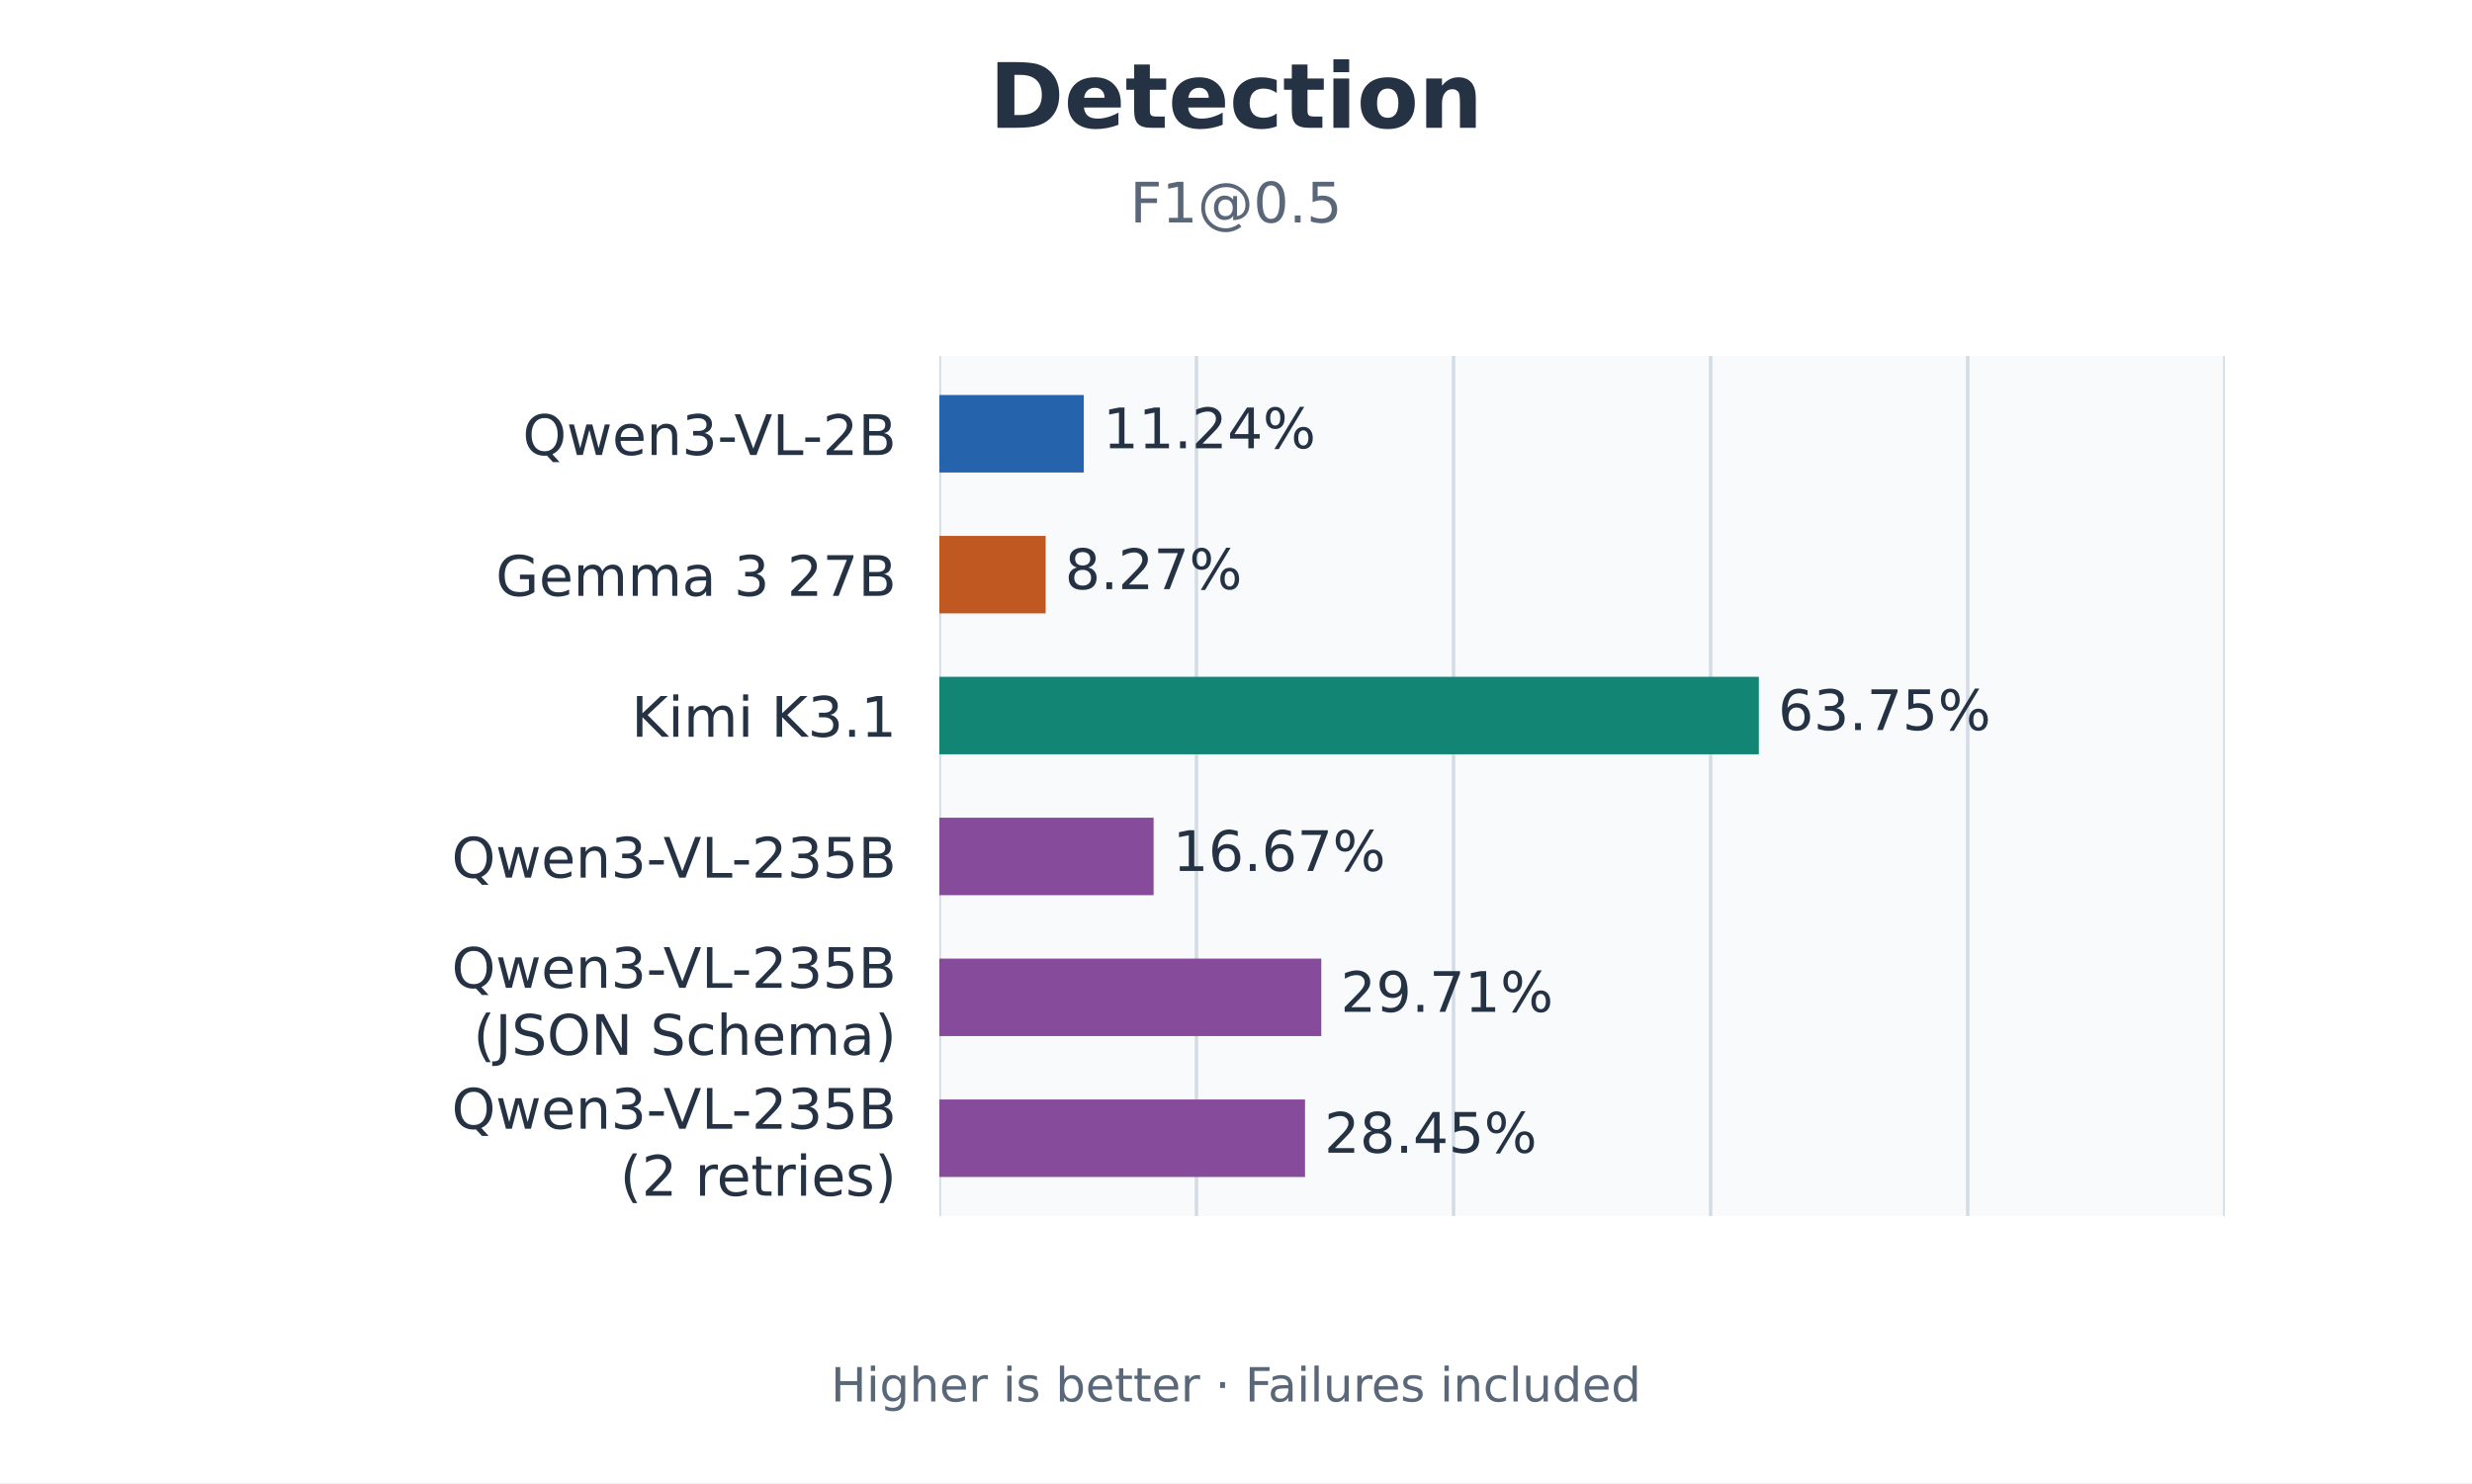
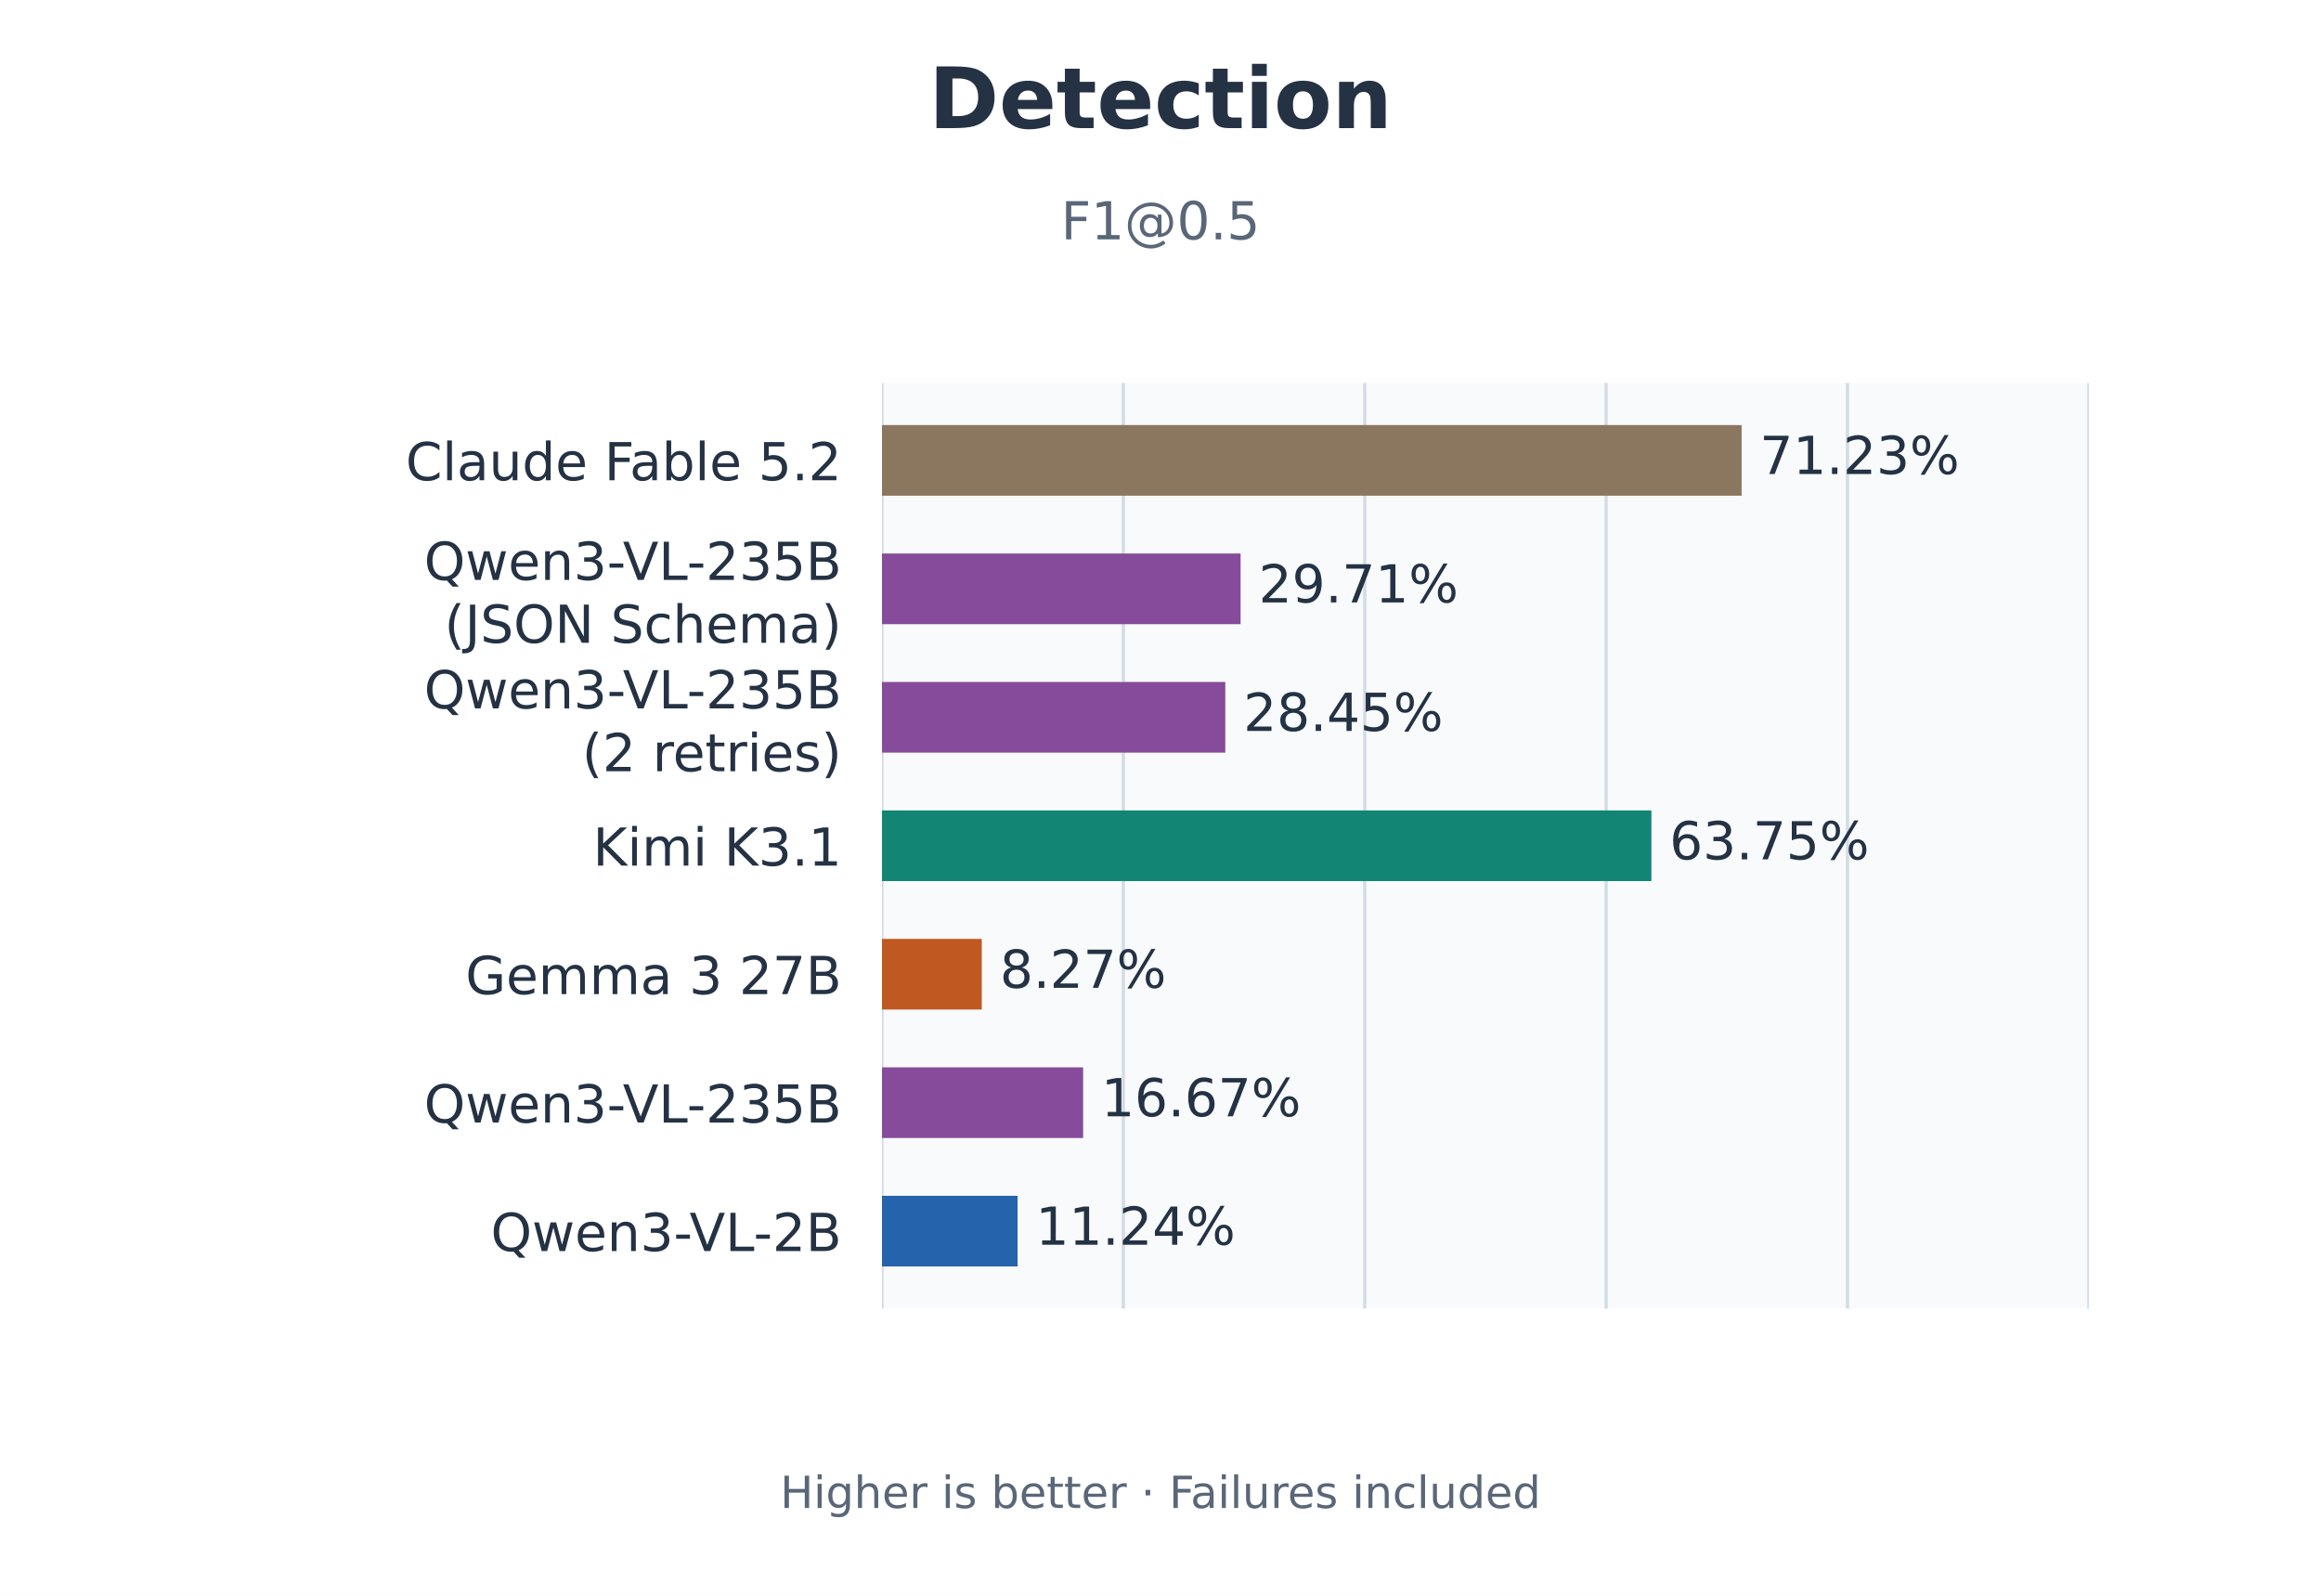
- <svg xmlns="http://www.w3.org/2000/svg" width="576pt" height="345.6pt" viewBox="0 0 576 345.6" version="1.1">
+ <svg xmlns="http://www.w3.org/2000/svg" width="576pt" height="396pt" viewBox="0 0 576 396" version="1.1">
  <defs>
    <style type="text/css">*{stroke-linejoin: round; stroke-linecap: butt}</style>
  </defs>
  <g id="figure_1">
    <g id="patch_1">
-       <path d="M 0 345.6 L 576 345.6 L 576 0 L 0 0 z " style="fill: #ffffff" />
+       <path d="M 0 396 L 576 396 L 576 0 L 0 0 z " style="fill: #ffffff" />
    </g>
    <g id="axes_1">
      <g id="patch_2">
-         <path d="M 218.88 283.392 L 518.4 283.392 L 518.4 82.944 L 218.88 82.944 z " style="fill: #f8fafc" />
+         <path d="M 218.88 324.72 L 518.4 324.72 L 518.4 95.04 L 218.88 95.04 z " style="fill: #f8fafc" />
      </g>
      <g id="matplotlib.axis_1">
        <g id="xtick_1">
          <g id="line2d_1">
-             <path d="M 218.88 283.392 L 218.88 82.944 " clip-path="url(#p9a324c0101)" style="fill: none; stroke: #d3dbe4; stroke-width: 0.8; stroke-linecap: square" />
+             <path d="M 218.88 324.72 L 218.88 95.04 " clip-path="url(#p2f2c2fe694)" style="fill: none; stroke: #d3dbe4; stroke-width: 0.8; stroke-linecap: square" />
          </g>
          <g id="line2d_2" />
        </g>
        <g id="xtick_2">
          <g id="line2d_3">
-             <path d="M 278.784 283.392 L 278.784 82.944 " clip-path="url(#p9a324c0101)" style="fill: none; stroke: #d3dbe4; stroke-width: 0.8; stroke-linecap: square" />
+             <path d="M 278.784 324.72 L 278.784 95.04 " clip-path="url(#p2f2c2fe694)" style="fill: none; stroke: #d3dbe4; stroke-width: 0.8; stroke-linecap: square" />
          </g>
          <g id="line2d_4" />
        </g>
        <g id="xtick_3">
          <g id="line2d_5">
-             <path d="M 338.688 283.392 L 338.688 82.944 " clip-path="url(#p9a324c0101)" style="fill: none; stroke: #d3dbe4; stroke-width: 0.8; stroke-linecap: square" />
+             <path d="M 338.688 324.72 L 338.688 95.04 " clip-path="url(#p2f2c2fe694)" style="fill: none; stroke: #d3dbe4; stroke-width: 0.8; stroke-linecap: square" />
          </g>
          <g id="line2d_6" />
        </g>
        <g id="xtick_4">
          <g id="line2d_7">
-             <path d="M 398.592 283.392 L 398.592 82.944 " clip-path="url(#p9a324c0101)" style="fill: none; stroke: #d3dbe4; stroke-width: 0.8; stroke-linecap: square" />
+             <path d="M 398.592 324.72 L 398.592 95.04 " clip-path="url(#p2f2c2fe694)" style="fill: none; stroke: #d3dbe4; stroke-width: 0.8; stroke-linecap: square" />
          </g>
          <g id="line2d_8" />
        </g>
        <g id="xtick_5">
          <g id="line2d_9">
-             <path d="M 458.496 283.392 L 458.496 82.944 " clip-path="url(#p9a324c0101)" style="fill: none; stroke: #d3dbe4; stroke-width: 0.8; stroke-linecap: square" />
+             <path d="M 458.496 324.72 L 458.496 95.04 " clip-path="url(#p2f2c2fe694)" style="fill: none; stroke: #d3dbe4; stroke-width: 0.8; stroke-linecap: square" />
          </g>
          <g id="line2d_10" />
        </g>
        <g id="xtick_6">
          <g id="line2d_11">
-             <path d="M 518.4 283.392 L 518.4 82.944 " clip-path="url(#p9a324c0101)" style="fill: none; stroke: #d3dbe4; stroke-width: 0.8; stroke-linecap: square" />
+             <path d="M 518.4 324.72 L 518.4 95.04 " clip-path="url(#p2f2c2fe694)" style="fill: none; stroke: #d3dbe4; stroke-width: 0.8; stroke-linecap: square" />
          </g>
          <g id="line2d_12" />
        </g>
      </g>
      <g id="matplotlib.axis_2">
        <g id="ytick_1">
          <g id="line2d_13" />
          <g id="text_1">
-             <text style="font-size: 13px; font-family: 'DejaVu Sans'; text-anchor: end; fill: #243244" x="208.88" y="106.023" transform="rotate(-0 208.88 106.0229)">Qwen3-VL-2B</text>
+             <text style="font-size: 13px; font-family: 'DejaVu Sans'; text-anchor: end; fill: #243244" x="208.88" y="119.185" transform="rotate(-0 208.88 119.1854)">Claude Fable 5.2</text>
          </g>
        </g>
        <g id="ytick_2">
          <g id="line2d_14" />
          <g id="text_2">
-             <text style="font-size: 13px; font-family: 'DejaVu Sans'; text-anchor: end; fill: #243244" x="208.88" y="138.856" transform="rotate(-0 208.88 138.8564)">Gemma 3 27B</text>
+             <text style="font-size: 13px; font-family: 'DejaVu Sans'; fill: #243244" transform="translate(105.2456 143.9116)">Qwen3-VL-235B</text>
+             <text style="font-size: 13px; font-family: 'DejaVu Sans'; fill: #243244" transform="translate(110.2892 159.5152)">(JSON Schema)</text>
          </g>
        </g>
        <g id="ytick_3">
          <g id="line2d_15" />
          <g id="text_3">
-             <text style="font-size: 13px; font-family: 'DejaVu Sans'; text-anchor: end; fill: #243244" x="208.88" y="171.69" transform="rotate(-0 208.88 171.6903)">Kimi K3.1</text>
+             <text style="font-size: 13px; font-family: 'DejaVu Sans'; fill: #243244" transform="translate(105.2456 175.7895)">Qwen3-VL-235B</text>
+             <text style="font-size: 13px; font-family: 'DejaVu Sans'; fill: #243244" transform="translate(144.4528 191.393)">(2 retries)</text>
          </g>
        </g>
        <g id="ytick_4">
          <g id="line2d_16" />
          <g id="text_4">
-             <text style="font-size: 13px; font-family: 'DejaVu Sans'; text-anchor: end; fill: #243244" x="208.88" y="204.523" transform="rotate(-0 208.88 204.5232)">Qwen3-VL-235B</text>
+             <text style="font-size: 13px; font-family: 'DejaVu Sans'; text-anchor: end; fill: #243244" x="208.88" y="214.819" transform="rotate(-0 208.88 214.819)">Kimi K3.1</text>
          </g>
        </g>
        <g id="ytick_5">
          <g id="line2d_17" />
          <g id="text_5">
-             <text style="font-size: 13px; font-family: 'DejaVu Sans'; fill: #243244" transform="translate(105.2456 230.2055)">Qwen3-VL-235B</text>
-             <text style="font-size: 13px; font-family: 'DejaVu Sans'; fill: #243244" transform="translate(110.2892 245.809)">(JSON Schema)</text>
+             <text style="font-size: 13px; font-family: 'DejaVu Sans'; text-anchor: end; fill: #243244" x="208.88" y="246.696" transform="rotate(-0 208.88 246.6963)">Gemma 3 27B</text>
          </g>
        </g>
        <g id="ytick_6">
          <g id="line2d_18" />
          <g id="text_6">
-             <text style="font-size: 13px; font-family: 'DejaVu Sans'; fill: #243244" transform="translate(105.2456 263.0389)">Qwen3-VL-235B</text>
-             <text style="font-size: 13px; font-family: 'DejaVu Sans'; fill: #243244" transform="translate(144.4528 278.6424)">(2 retries)</text>
+             <text style="font-size: 13px; font-family: 'DejaVu Sans'; text-anchor: end; fill: #243244" x="208.88" y="278.574" transform="rotate(-0 208.88 278.5742)">Qwen3-VL-235B</text>
+           </g>
+         </g>
+         <g id="ytick_7">
+           <g id="line2d_19" />
+           <g id="text_7">
+             <text style="font-size: 13px; font-family: 'DejaVu Sans'; text-anchor: end; fill: #243244" x="208.88" y="310.452" transform="rotate(-0 208.88 310.4521)">Qwen3-VL-2B</text>
          </g>
        </g>
      </g>
      <g id="patch_3">
-         <path d="M 218.88 92.055 L 252.534 92.055 L 252.534 110.114 L 218.88 110.114 z " clip-path="url(#p9a324c0101)" style="fill: #2563ad" />
+         <path d="M 218.88 105.48 L 432.214 105.48 L 432.214 123.013 L 218.88 123.013 z " clip-path="url(#p2f2c2fe694)" style="fill: #8b7660" />
      </g>
      <g id="patch_4">
-         <path d="M 218.88 124.889 L 243.647 124.889 L 243.647 142.947 L 218.88 142.947 z " clip-path="url(#p9a324c0101)" style="fill: #c05822" />
+         <path d="M 218.88 137.358 L 307.873 137.358 L 307.873 154.891 L 218.88 154.891 z " clip-path="url(#p2f2c2fe694)" style="fill: #864b9a" />
      </g>
      <g id="patch_5">
-         <path d="M 218.88 157.722 L 409.827 157.722 L 409.827 175.78 L 218.88 175.78 z " clip-path="url(#p9a324c0101)" style="fill: #138575" />
+         <path d="M 218.88 169.236 L 304.083 169.236 L 304.083 186.769 L 218.88 186.769 z " clip-path="url(#p2f2c2fe694)" style="fill: #864b9a" />
      </g>
      <g id="patch_6">
-         <path d="M 218.88 190.556 L 268.8 190.556 L 268.8 208.614 L 218.88 208.614 z " clip-path="url(#p9a324c0101)" style="fill: #864b9a" />
+         <path d="M 218.88 201.114 L 409.827 201.114 L 409.827 218.646 L 218.88 218.646 z " clip-path="url(#p2f2c2fe694)" style="fill: #138575" />
      </g>
      <g id="patch_7">
-         <path d="M 218.88 223.389 L 307.873 223.389 L 307.873 241.447 L 218.88 241.447 z " clip-path="url(#p9a324c0101)" style="fill: #864b9a" />
+         <path d="M 218.88 232.991 L 243.647 232.991 L 243.647 250.524 L 218.88 250.524 z " clip-path="url(#p2f2c2fe694)" style="fill: #c05822" />
      </g>
      <g id="patch_8">
-         <path d="M 218.88 256.222 L 304.083 256.222 L 304.083 274.281 L 218.88 274.281 z " clip-path="url(#p9a324c0101)" style="fill: #864b9a" />
+         <path d="M 218.88 264.869 L 268.8 264.869 L 268.8 282.402 L 218.88 282.402 z " clip-path="url(#p2f2c2fe694)" style="fill: #864b9a" />
      </g>
-       <g id="text_7">
-         <text style="font-size: 13px; font-family: 'DejaVu Sans'; text-anchor: start; fill: #243244" x="257.027" y="104.461" transform="rotate(-0 257.0267 104.4614)">11.24%</text>
+       <g id="patch_9">
+         <path d="M 218.88 296.747 L 252.534 296.747 L 252.534 314.28 L 218.88 314.28 z " clip-path="url(#p2f2c2fe694)" style="fill: #2563ad" />
      </g>
      <g id="text_8">
-         <text style="font-size: 13px; font-family: 'DejaVu Sans'; text-anchor: start; fill: #243244" x="248.139" y="137.295" transform="rotate(-0 248.1393 137.2948)">8.27%</text>
+         <text style="font-size: 13px; font-family: 'DejaVu Sans'; text-anchor: start; fill: #243244" x="436.707" y="117.623" transform="rotate(-0 436.7073 117.6234)">71.23%</text>
      </g>
      <g id="text_9">
-         <text style="font-size: 13px; font-family: 'DejaVu Sans'; text-anchor: start; fill: #243244" x="414.32" y="170.128" transform="rotate(-0 414.3196 170.1282)">63.75%</text>
+         <text style="font-size: 13px; font-family: 'DejaVu Sans'; text-anchor: start; fill: #243244" x="312.365" y="149.501" transform="rotate(-0 312.3654 149.5012)">29.71%</text>
      </g>
      <g id="text_10">
-         <text style="font-size: 13px; font-family: 'DejaVu Sans'; text-anchor: start; fill: #243244" x="273.293" y="202.962" transform="rotate(-0 273.2928 202.9617)">16.67%</text>
+         <text style="font-size: 13px; font-family: 'DejaVu Sans'; text-anchor: start; fill: #243244" x="308.575" y="181.379" transform="rotate(-0 308.5754 181.3791)">28.45%</text>
      </g>
      <g id="text_11">
-         <text style="font-size: 13px; font-family: 'DejaVu Sans'; text-anchor: start; fill: #243244" x="312.365" y="235.795" transform="rotate(-0 312.3654 235.7951)">29.71%</text>
+         <text style="font-size: 13px; font-family: 'DejaVu Sans'; text-anchor: start; fill: #243244" x="414.32" y="213.257" transform="rotate(-0 414.3196 213.257)">63.75%</text>
      </g>
      <g id="text_12">
-         <text style="font-size: 13px; font-family: 'DejaVu Sans'; text-anchor: start; fill: #243244" x="308.575" y="268.628" transform="rotate(-0 308.5754 268.6285)">28.45%</text>
+         <text style="font-size: 13px; font-family: 'DejaVu Sans'; text-anchor: start; fill: #243244" x="248.139" y="245.135" transform="rotate(-0 248.1393 245.1348)">8.27%</text>
+       </g>
+       <g id="text_13">
+         <text style="font-size: 13px; font-family: 'DejaVu Sans'; text-anchor: start; fill: #243244" x="273.293" y="277.013" transform="rotate(-0 273.2928 277.0127)">16.67%</text>
+       </g>
+       <g id="text_14">
+         <text style="font-size: 13px; font-family: 'DejaVu Sans'; text-anchor: start; fill: #243244" x="257.027" y="308.891" transform="rotate(-0 257.0267 308.8905)">11.24%</text>
      </g>
    </g>
-     <g id="text_13">
-       <text style="font-weight: 700; font-size: 21px; font-family: 'DejaVu Sans'; text-anchor: middle; fill: #243244" x="288" y="29.781" transform="rotate(-0 288 29.78072)">Detection</text>
+     <g id="text_15">
+       <text style="font-weight: 700; font-size: 21px; font-family: 'DejaVu Sans'; text-anchor: middle; fill: #243244" x="288" y="31.797" transform="rotate(-0 288 31.79672)">Detection</text>
    </g>
-     <g id="text_14">
-       <text style="font-size: 13px; font-family: 'DejaVu Sans'; text-anchor: middle; fill: #596778" x="288" y="51.84" transform="rotate(-0 288 51.84)">F1@0.5</text>
+     <g id="text_16">
+       <text style="font-size: 13px; font-family: 'DejaVu Sans'; text-anchor: middle; fill: #596778" x="288" y="59.4" transform="rotate(-0 288 59.4)">F1@0.5</text>
    </g>
-     <g id="text_15">
-       <text style="font-size: 11px; font-family: 'DejaVu Sans'; text-anchor: middle; fill: #596778" x="288" y="326.592" transform="rotate(-0 288 326.592)">Higher is better · Failures included</text>
+     <g id="text_17">
+       <text style="font-size: 11px; font-family: 'DejaVu Sans'; text-anchor: middle; fill: #596778" x="288" y="374.22" transform="rotate(-0 288 374.22)">Higher is better · Failures included</text>
    </g>
  </g>
  <defs>
-     <clipPath id="p9a324c0101">
-       <rect x="218.88" y="82.944" width="299.52" height="200.448" />
+     <clipPath id="p2f2c2fe694">
+       <rect x="218.88" y="95.04" width="299.52" height="229.68" />
    </clipPath>
  </defs>
</svg>
